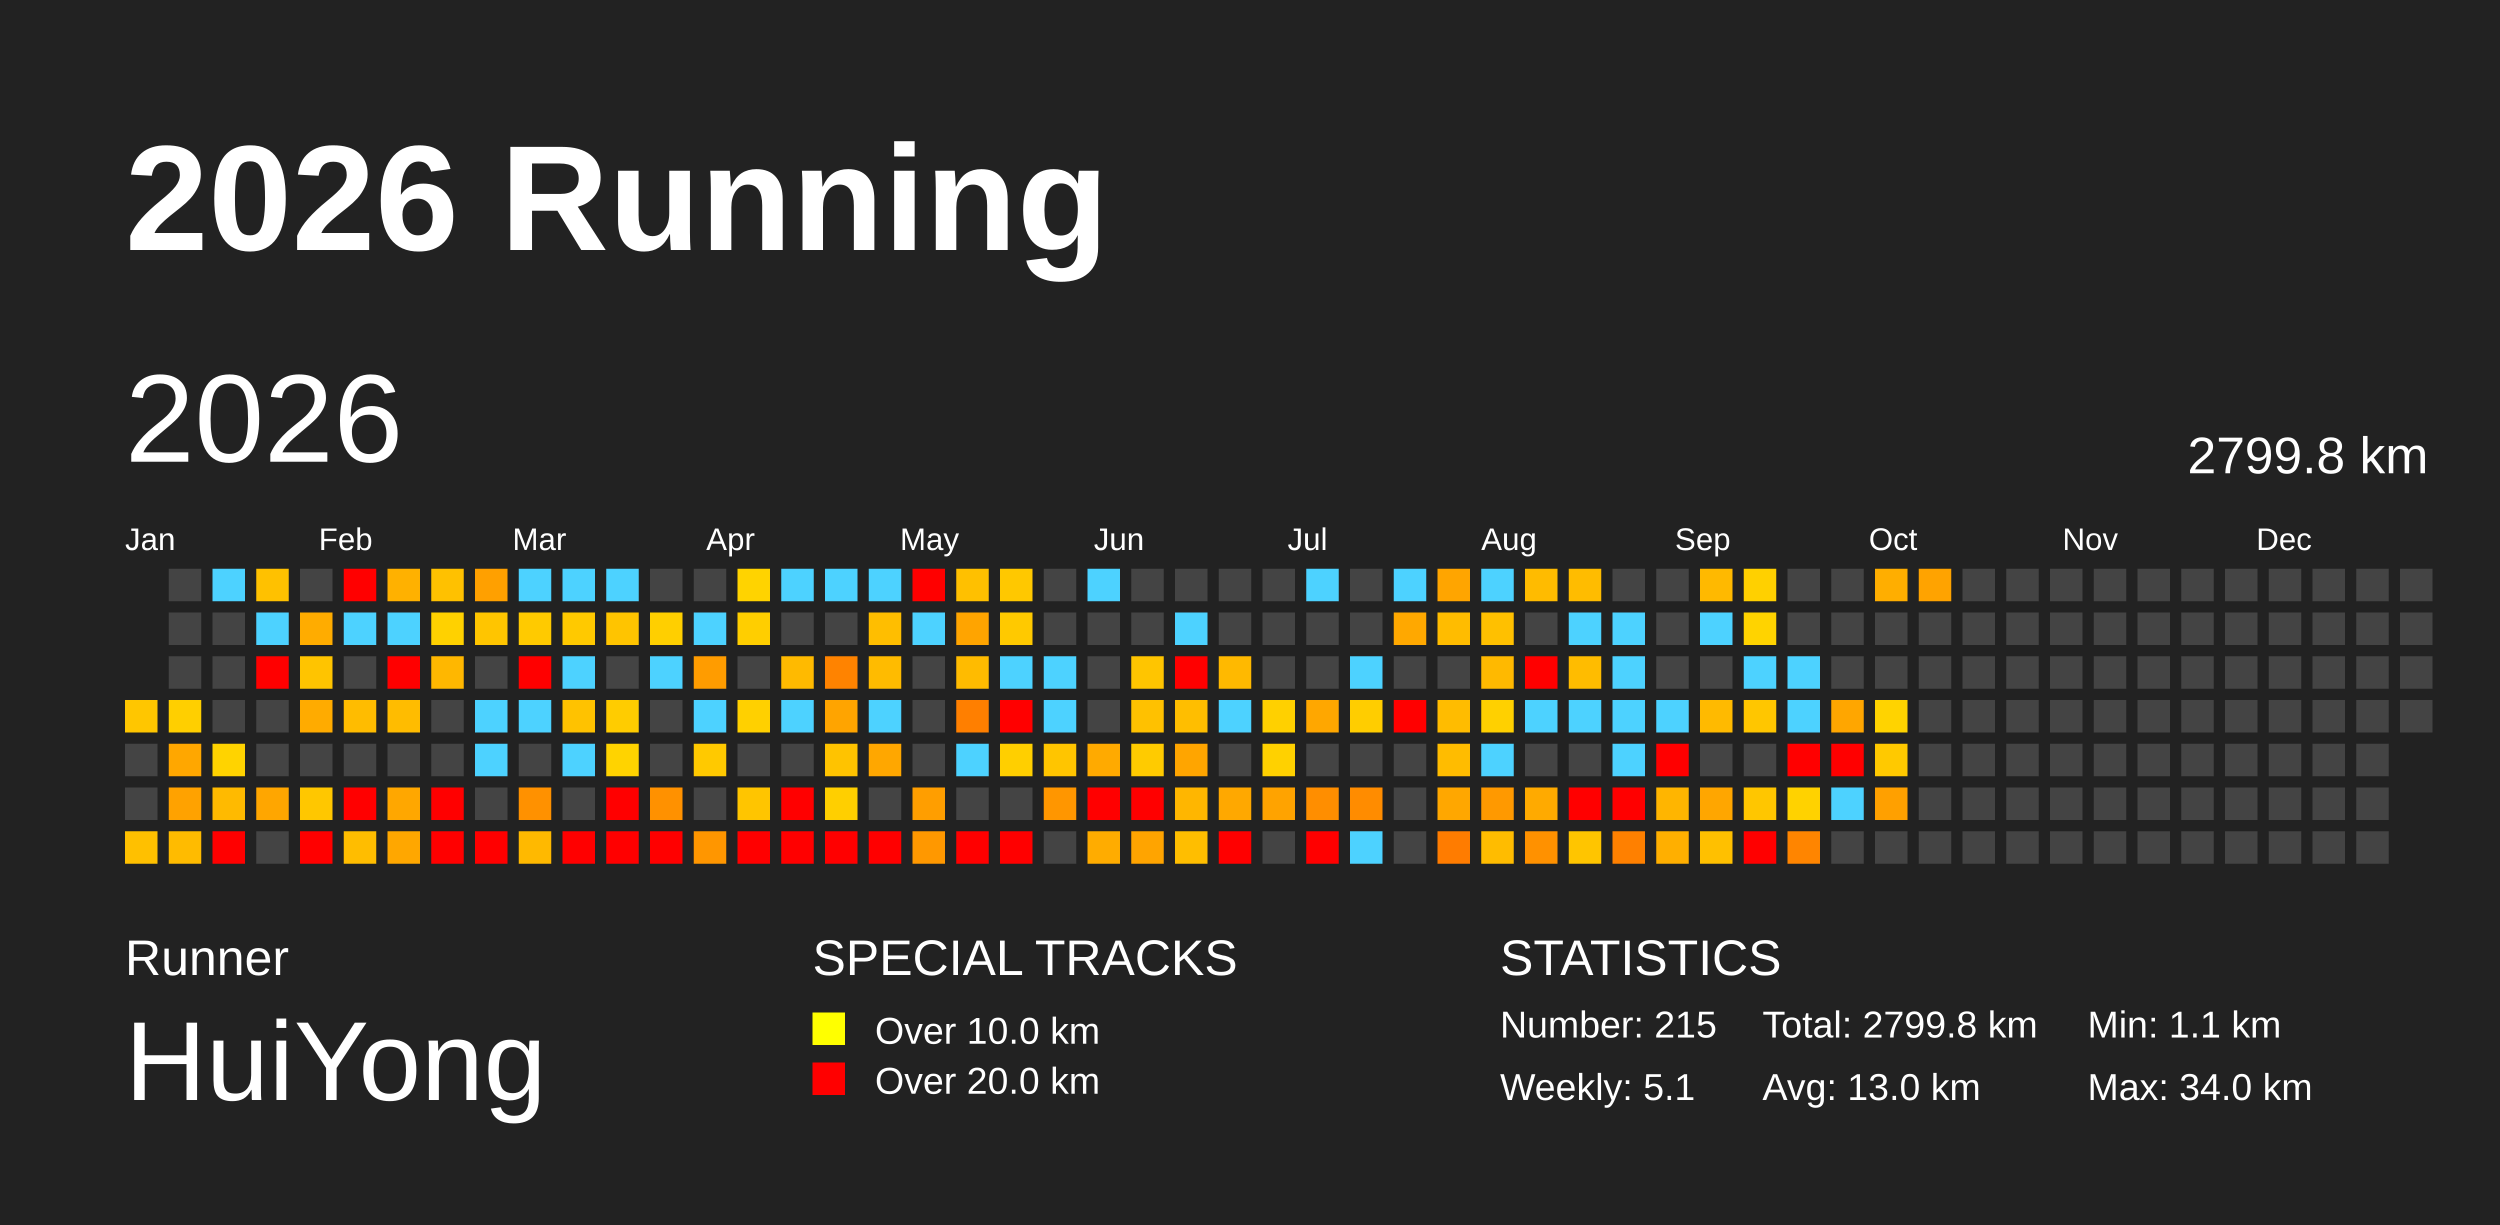
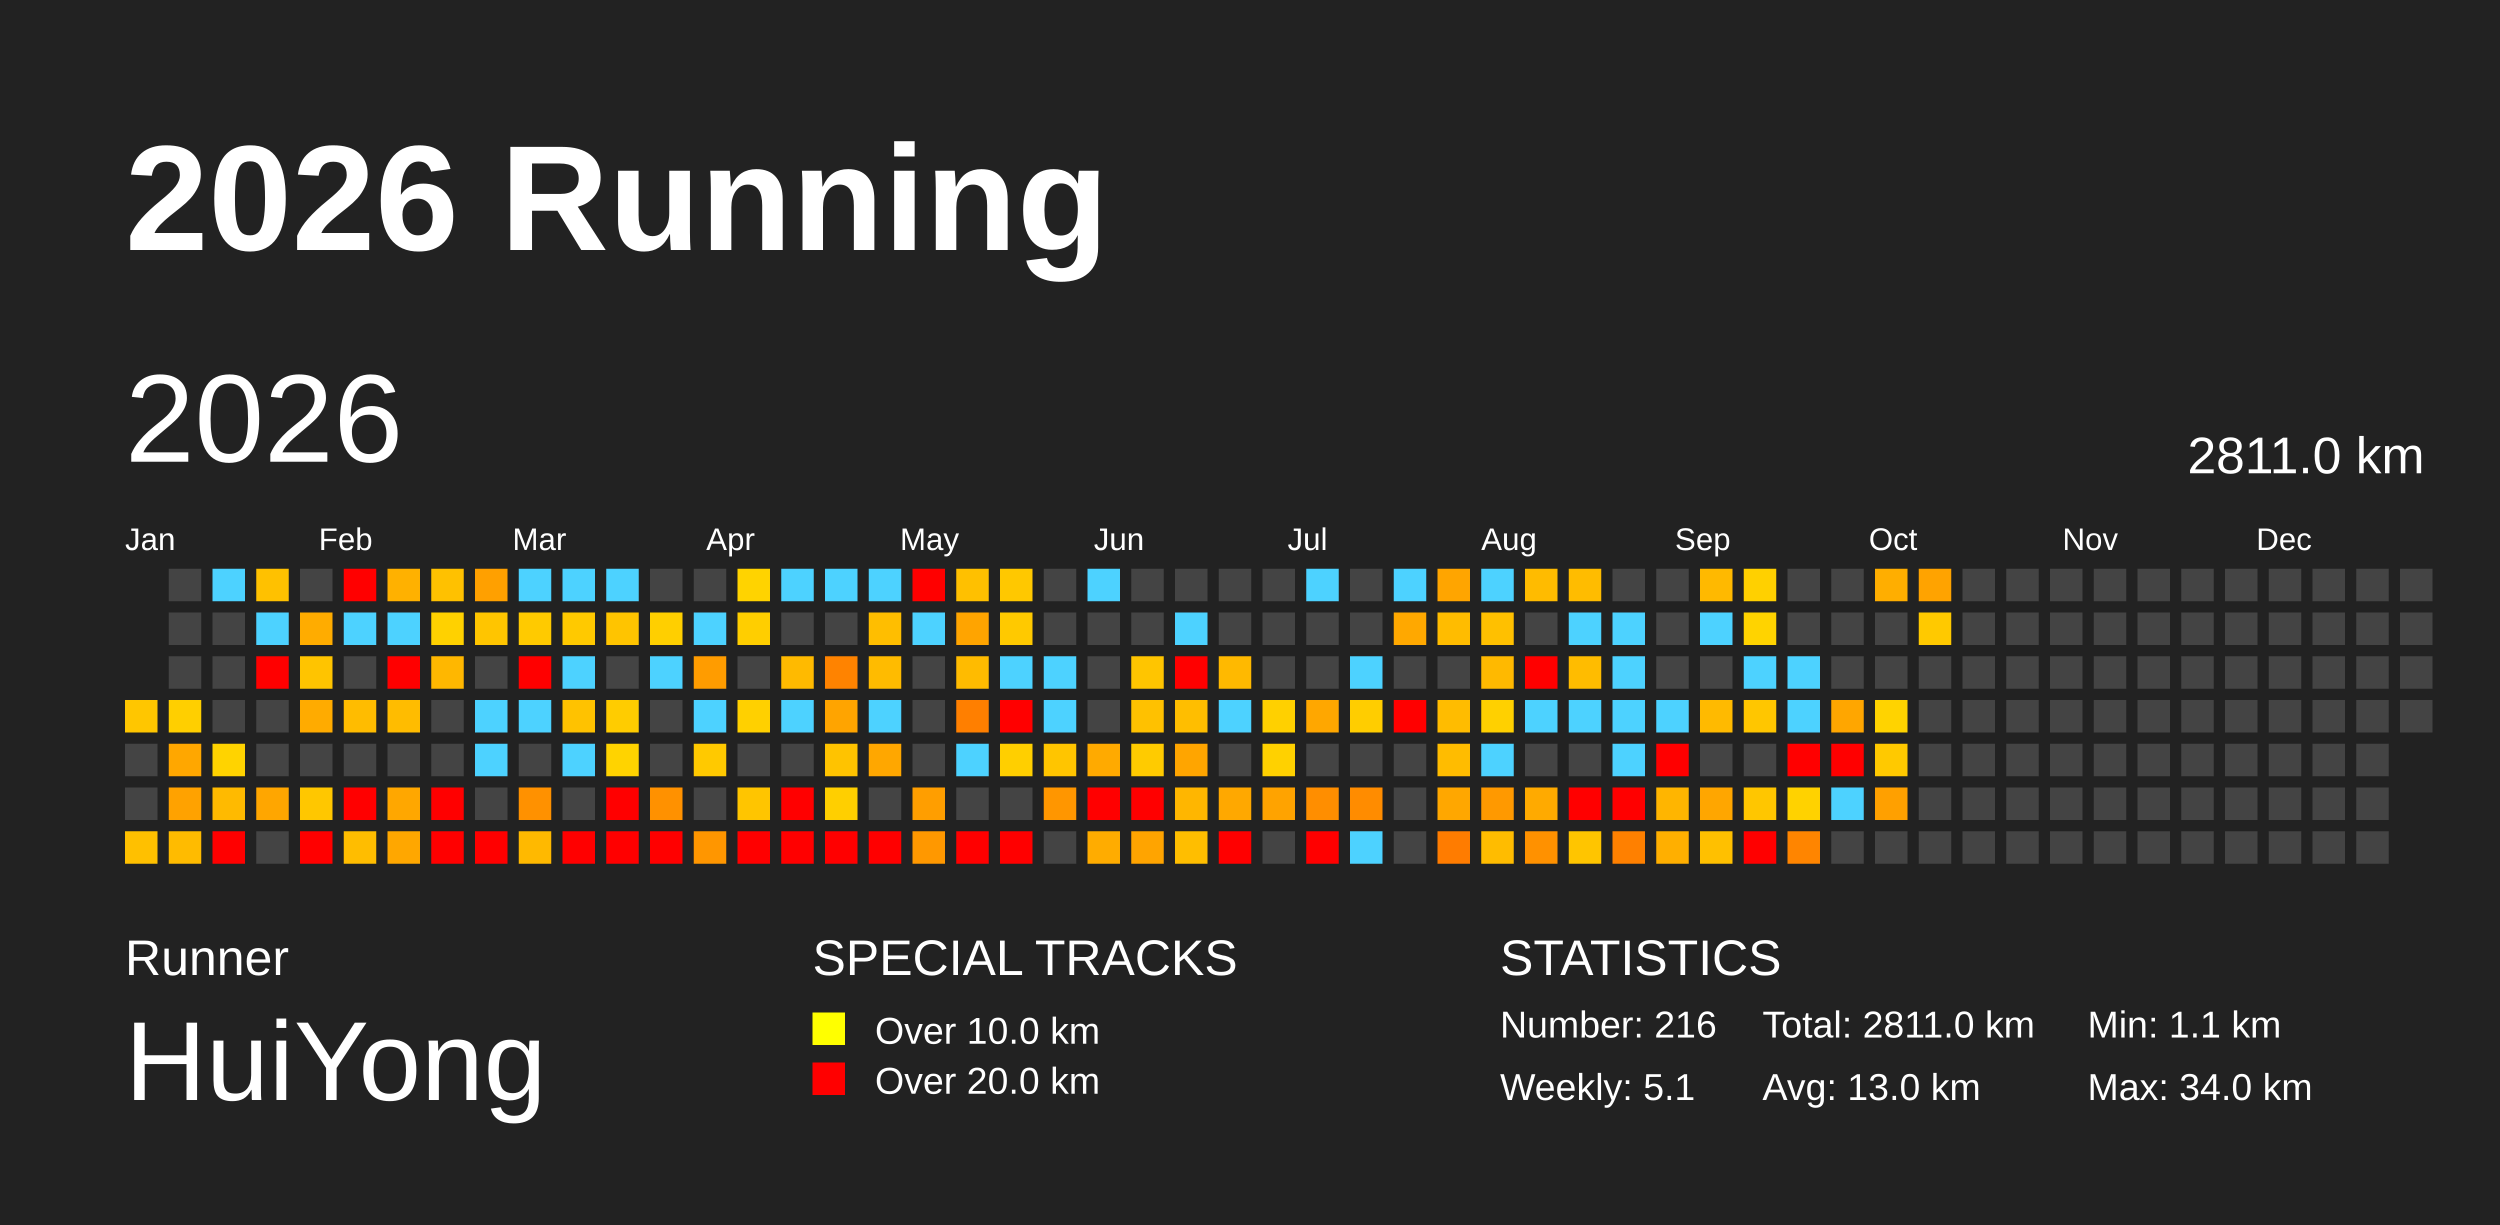
<svg xmlns="http://www.w3.org/2000/svg" baseProfile="full" height="98mm" version="1.1" viewBox="0,0,200,98" width="200mm">
  <defs />
  <rect fill="#222222" height="98" width="200" x="0" y="0" />
  <text fill="#FFFFFF" style="font-size:12px; font-family:Arial; font-weight:bold;" x="10" y="20">2026 Running</text>
  <text fill="#FFFFFF" style="font-size:4px; font-family:Arial" x="10" y="78">Runner</text>
  <text fill="#FFFFFF" style="font-size:9px; font-family:Arial" x="10" y="88">HuiYong</text>
  <text fill="#FFFFFF" style="font-size:4px; font-family:Arial" x="65" y="78">SPECIAL TRACKS</text>
  <rect fill="yellow" height="2.6" width="2.6" x="65" y="81" />
  <text fill="#FFFFFF" style="font-size:3px; font-family:Arial" x="70" y="83.5">Over 10.0 km</text>
  <rect fill="red" height="2.6" width="2.6" x="65" y="85" />
  <text fill="#FFFFFF" style="font-size:3px; font-family:Arial" x="70" y="87.5">Over 20.0 km</text>
  <text fill="#FFFFFF" style="font-size:4px; font-family:Arial" x="120" y="78">STATISTICS</text>
-   <text fill="#FFFFFF" style="font-size:3px; font-family:Arial" x="120" y="83">Number: 215</text>
+   <text fill="#FFFFFF" style="font-size:3px; font-family:Arial" x="120" y="83">Number: 216</text>
  <text fill="#FFFFFF" style="font-size:3px; font-family:Arial" x="120" y="88">Weekly: 5.1</text>
-   <text fill="#FFFFFF" style="font-size:3px; font-family:Arial" x="141" y="83">Total: 2799.8 km</text>
+   <text fill="#FFFFFF" style="font-size:3px; font-family:Arial" x="141" y="83">Total: 2811.0 km</text>
  <text fill="#FFFFFF" style="font-size:3px; font-family:Arial" x="141" y="88">Avg: 13.0 km</text>
  <text fill="#FFFFFF" style="font-size:3px; font-family:Arial" x="167" y="83">Min: 1.1 km</text>
  <text fill="#FFFFFF" style="font-size:3px; font-family:Arial" x="167" y="88">Max: 34.0 km</text>
  <text dominant-baseline="hanging" fill="#FFFFFF" style="font-size:10.0px; font-family:Arial;" x="10" y="30">2026</text>
-   <text dominant-baseline="hanging" fill="#FFFFFF" style="font-size:4.125px; font-family:Arial;" x="175" y="35">2799.8 km</text>
+   <text dominant-baseline="hanging" fill="#FFFFFF" style="font-size:4.125px; font-family:Arial;" x="175" y="35">2811.0 km</text>
  <text fill="#FFFFFF" style="font-size:2.5px; font-family:Arial" x="10.0" y="44">Jan</text>
  <text fill="#FFFFFF" style="font-size:2.5px; font-family:Arial" x="25.5" y="44">Feb</text>
  <text fill="#FFFFFF" style="font-size:2.5px; font-family:Arial" x="41.0" y="44">Mar</text>
  <text fill="#FFFFFF" style="font-size:2.5px; font-family:Arial" x="56.5" y="44">Apr</text>
  <text fill="#FFFFFF" style="font-size:2.5px; font-family:Arial" x="72.0" y="44">May</text>
  <text fill="#FFFFFF" style="font-size:2.5px; font-family:Arial" x="87.5" y="44">Jun</text>
  <text fill="#FFFFFF" style="font-size:2.5px; font-family:Arial" x="103.0" y="44">Jul</text>
  <text fill="#FFFFFF" style="font-size:2.5px; font-family:Arial" x="118.5" y="44">Aug</text>
  <text fill="#FFFFFF" style="font-size:2.5px; font-family:Arial" x="134.0" y="44">Sep</text>
  <text fill="#FFFFFF" style="font-size:2.5px; font-family:Arial" x="149.5" y="44">Oct</text>
  <text fill="#FFFFFF" style="font-size:2.5px; font-family:Arial" x="165.0" y="44">Nov</text>
  <text fill="#FFFFFF" style="font-size:2.5px; font-family:Arial" x="180.5" y="44">Dec</text>
  <rect fill="#ffc600" height="2.6" width="2.6" x="10.0" y="56.0" />
  <rect fill="#444444" height="2.6" width="2.6" x="10.0" y="59.5" />
  <rect fill="#444444" height="2.6" width="2.6" x="10.0" y="63.0" />
  <rect fill="#ffc000" height="2.6" width="2.6" x="10.0" y="66.5" />
  <rect fill="#444444" height="2.6" width="2.6" x="13.5" y="45.5" />
  <rect fill="#444444" height="2.6" width="2.6" x="13.5" y="49.0" />
  <rect fill="#444444" height="2.6" width="2.6" x="13.5" y="52.5" />
  <rect fill="#ffcf00" height="2.6" width="2.6" x="13.5" y="56.0" />
  <rect fill="#ffa700" height="2.6" width="2.6" x="13.5" y="59.5" />
  <rect fill="#ffa200" height="2.6" width="2.6" x="13.5" y="63.0" />
  <rect fill="#ffbb00" height="2.6" width="2.6" x="13.5" y="66.5" />
  <rect fill="#4dd2ff" height="2.6" width="2.6" x="17.0" y="45.5" />
  <rect fill="#444444" height="2.6" width="2.6" x="17.0" y="49.0" />
  <rect fill="#444444" height="2.6" width="2.6" x="17.0" y="52.5" />
  <rect fill="#444444" height="2.6" width="2.6" x="17.0" y="56.0" />
  <rect fill="#ffd300" height="2.6" width="2.6" x="17.0" y="59.5" />
  <rect fill="#ffba00" height="2.6" width="2.6" x="17.0" y="63.0" />
  <rect fill="red" height="2.6" width="2.6" x="17.0" y="66.5" />
  <rect fill="#ffc100" height="2.6" width="2.6" x="20.5" y="45.5" />
  <rect fill="#4dd2ff" height="2.6" width="2.6" x="20.5" y="49.0" />
  <rect fill="red" height="2.6" width="2.6" x="20.5" y="52.5" />
  <rect fill="#444444" height="2.6" width="2.6" x="20.5" y="56.0" />
  <rect fill="#444444" height="2.6" width="2.6" x="20.5" y="59.5" />
  <rect fill="#ffa600" height="2.6" width="2.6" x="20.5" y="63.0" />
  <rect fill="#444444" height="2.6" width="2.6" x="20.5" y="66.5" />
  <rect fill="#444444" height="2.6" width="2.6" x="24.0" y="45.5" />
  <rect fill="#ffac00" height="2.6" width="2.6" x="24.0" y="49.0" />
  <rect fill="#ffc400" height="2.6" width="2.6" x="24.0" y="52.5" />
  <rect fill="#ffab00" height="2.6" width="2.6" x="24.0" y="56.0" />
  <rect fill="#444444" height="2.6" width="2.6" x="24.0" y="59.5" />
  <rect fill="#ffc700" height="2.6" width="2.6" x="24.0" y="63.0" />
  <rect fill="red" height="2.6" width="2.6" x="24.0" y="66.5" />
  <rect fill="red" height="2.6" width="2.6" x="27.5" y="45.5" />
  <rect fill="#4dd2ff" height="2.6" width="2.6" x="27.5" y="49.0" />
  <rect fill="#444444" height="2.6" width="2.6" x="27.5" y="52.5" />
  <rect fill="#ffbc00" height="2.6" width="2.6" x="27.5" y="56.0" />
  <rect fill="#444444" height="2.6" width="2.6" x="27.5" y="59.5" />
  <rect fill="red" height="2.6" width="2.6" x="27.5" y="63.0" />
  <rect fill="#ffbd00" height="2.6" width="2.6" x="27.5" y="66.5" />
  <rect fill="#ffb100" height="2.6" width="2.6" x="31.0" y="45.5" />
  <rect fill="#4dd2ff" height="2.6" width="2.6" x="31.0" y="49.0" />
  <rect fill="red" height="2.6" width="2.6" x="31.0" y="52.5" />
  <rect fill="#ffbc00" height="2.6" width="2.6" x="31.0" y="56.0" />
  <rect fill="#444444" height="2.6" width="2.6" x="31.0" y="59.5" />
  <rect fill="#ffa700" height="2.6" width="2.6" x="31.0" y="63.0" />
  <rect fill="#ffa700" height="2.6" width="2.6" x="31.0" y="66.5" />
  <rect fill="#ffc100" height="2.6" width="2.6" x="34.5" y="45.5" />
  <rect fill="#ffd100" height="2.6" width="2.6" x="34.5" y="49.0" />
  <rect fill="#ffb700" height="2.6" width="2.6" x="34.5" y="52.5" />
  <rect fill="#444444" height="2.6" width="2.6" x="34.5" y="56.0" />
  <rect fill="#444444" height="2.6" width="2.6" x="34.5" y="59.5" />
  <rect fill="red" height="2.6" width="2.6" x="34.5" y="63.0" />
  <rect fill="red" height="2.6" width="2.6" x="34.5" y="66.5" />
  <rect fill="#ffa000" height="2.6" width="2.6" x="38.0" y="45.5" />
  <rect fill="#ffc500" height="2.6" width="2.6" x="38.0" y="49.0" />
  <rect fill="#444444" height="2.6" width="2.6" x="38.0" y="52.5" />
  <rect fill="#4dd2ff" height="2.6" width="2.6" x="38.0" y="56.0" />
  <rect fill="#4dd2ff" height="2.6" width="2.6" x="38.0" y="59.5" />
  <rect fill="#444444" height="2.6" width="2.6" x="38.0" y="63.0" />
  <rect fill="red" height="2.6" width="2.6" x="38.0" y="66.5" />
  <rect fill="#4dd2ff" height="2.6" width="2.6" x="41.5" y="45.5" />
  <rect fill="#ffca00" height="2.6" width="2.6" x="41.5" y="49.0" />
  <rect fill="red" height="2.6" width="2.6" x="41.5" y="52.5" />
  <rect fill="#4dd2ff" height="2.6" width="2.6" x="41.5" y="56.0" />
  <rect fill="#444444" height="2.6" width="2.6" x="41.5" y="59.5" />
  <rect fill="#ff9100" height="2.6" width="2.6" x="41.5" y="63.0" />
  <rect fill="#ffb900" height="2.6" width="2.6" x="41.5" y="66.5" />
  <rect fill="#4dd2ff" height="2.6" width="2.6" x="45.0" y="45.5" />
  <rect fill="#ffc900" height="2.6" width="2.6" x="45.0" y="49.0" />
  <rect fill="#4dd2ff" height="2.6" width="2.6" x="45.0" y="52.5" />
  <rect fill="#ffc200" height="2.6" width="2.6" x="45.0" y="56.0" />
  <rect fill="#4dd2ff" height="2.6" width="2.6" x="45.0" y="59.5" />
  <rect fill="#444444" height="2.6" width="2.6" x="45.0" y="63.0" />
  <rect fill="red" height="2.6" width="2.6" x="45.0" y="66.5" />
  <rect fill="#4dd2ff" height="2.6" width="2.6" x="48.5" y="45.5" />
  <rect fill="#ffc400" height="2.6" width="2.6" x="48.5" y="49.0" />
  <rect fill="#444444" height="2.6" width="2.6" x="48.5" y="52.5" />
  <rect fill="#ffcc00" height="2.6" width="2.6" x="48.5" y="56.0" />
  <rect fill="#ffd300" height="2.6" width="2.6" x="48.5" y="59.5" />
  <rect fill="red" height="2.6" width="2.6" x="48.5" y="63.0" />
  <rect fill="red" height="2.6" width="2.6" x="48.5" y="66.5" />
  <rect fill="#444444" height="2.6" width="2.6" x="52.0" y="45.5" />
  <rect fill="#ffcf00" height="2.6" width="2.6" x="52.0" y="49.0" />
  <rect fill="#4dd2ff" height="2.6" width="2.6" x="52.0" y="52.5" />
  <rect fill="#444444" height="2.6" width="2.6" x="52.0" y="56.0" />
  <rect fill="#444444" height="2.6" width="2.6" x="52.0" y="59.5" />
  <rect fill="#ff9100" height="2.6" width="2.6" x="52.0" y="63.0" />
  <rect fill="red" height="2.6" width="2.6" x="52.0" y="66.5" />
  <rect fill="#444444" height="2.6" width="2.6" x="55.5" y="45.5" />
  <rect fill="#4dd2ff" height="2.6" width="2.6" x="55.5" y="49.0" />
  <rect fill="#ff9c00" height="2.6" width="2.6" x="55.5" y="52.5" />
  <rect fill="#4dd2ff" height="2.6" width="2.6" x="55.5" y="56.0" />
  <rect fill="#ffc900" height="2.6" width="2.6" x="55.5" y="59.5" />
  <rect fill="#444444" height="2.6" width="2.6" x="55.5" y="63.0" />
  <rect fill="#ff9600" height="2.6" width="2.6" x="55.5" y="66.5" />
  <rect fill="#ffd300" height="2.6" width="2.6" x="59.0" y="45.5" />
  <rect fill="#ffce00" height="2.6" width="2.6" x="59.0" y="49.0" />
  <rect fill="#444444" height="2.6" width="2.6" x="59.0" y="52.5" />
  <rect fill="#ffd000" height="2.6" width="2.6" x="59.0" y="56.0" />
  <rect fill="#444444" height="2.6" width="2.6" x="59.0" y="59.5" />
  <rect fill="#ffc500" height="2.6" width="2.6" x="59.0" y="63.0" />
  <rect fill="red" height="2.6" width="2.6" x="59.0" y="66.5" />
  <rect fill="#4dd2ff" height="2.6" width="2.6" x="62.5" y="45.5" />
  <rect fill="#444444" height="2.6" width="2.6" x="62.5" y="49.0" />
  <rect fill="#ffba00" height="2.6" width="2.6" x="62.5" y="52.5" />
  <rect fill="#4dd2ff" height="2.6" width="2.6" x="62.5" y="56.0" />
  <rect fill="#444444" height="2.6" width="2.6" x="62.5" y="59.5" />
  <rect fill="red" height="2.6" width="2.6" x="62.5" y="63.0" />
  <rect fill="red" height="2.6" width="2.6" x="62.5" y="66.5" />
  <rect fill="#4dd2ff" height="2.6" width="2.6" x="66.0" y="45.5" />
  <rect fill="#444444" height="2.6" width="2.6" x="66.0" y="49.0" />
  <rect fill="#ff8300" height="2.6" width="2.6" x="66.0" y="52.5" />
  <rect fill="#ffa400" height="2.6" width="2.6" x="66.0" y="56.0" />
  <rect fill="#ffc300" height="2.6" width="2.6" x="66.0" y="59.5" />
  <rect fill="#ffcf00" height="2.6" width="2.6" x="66.0" y="63.0" />
  <rect fill="red" height="2.6" width="2.6" x="66.0" y="66.5" />
  <rect fill="#4dd2ff" height="2.6" width="2.6" x="69.5" y="45.5" />
  <rect fill="#ffbe00" height="2.6" width="2.6" x="69.5" y="49.0" />
  <rect fill="#ffbb00" height="2.6" width="2.6" x="69.5" y="52.5" />
  <rect fill="#4dd2ff" height="2.6" width="2.6" x="69.5" y="56.0" />
  <rect fill="#ffa700" height="2.6" width="2.6" x="69.5" y="59.5" />
  <rect fill="#444444" height="2.6" width="2.6" x="69.5" y="63.0" />
  <rect fill="red" height="2.6" width="2.6" x="69.5" y="66.5" />
  <rect fill="red" height="2.6" width="2.6" x="73.0" y="45.5" />
  <rect fill="#4dd2ff" height="2.6" width="2.6" x="73.0" y="49.0" />
  <rect fill="#444444" height="2.6" width="2.6" x="73.0" y="52.5" />
  <rect fill="#444444" height="2.6" width="2.6" x="73.0" y="56.0" />
  <rect fill="#444444" height="2.6" width="2.6" x="73.0" y="59.5" />
  <rect fill="#ff9e00" height="2.6" width="2.6" x="73.0" y="63.0" />
  <rect fill="#ff9800" height="2.6" width="2.6" x="73.0" y="66.5" />
  <rect fill="#ffc000" height="2.6" width="2.6" x="76.5" y="45.5" />
  <rect fill="#ffa400" height="2.6" width="2.6" x="76.5" y="49.0" />
  <rect fill="#ffbb00" height="2.6" width="2.6" x="76.5" y="52.5" />
  <rect fill="#ff7f00" height="2.6" width="2.6" x="76.5" y="56.0" />
  <rect fill="#4dd2ff" height="2.6" width="2.6" x="76.5" y="59.5" />
  <rect fill="#444444" height="2.6" width="2.6" x="76.5" y="63.0" />
  <rect fill="red" height="2.6" width="2.6" x="76.5" y="66.5" />
  <rect fill="#ffc800" height="2.6" width="2.6" x="80.0" y="45.5" />
  <rect fill="#ffc900" height="2.6" width="2.6" x="80.0" y="49.0" />
  <rect fill="#4dd2ff" height="2.6" width="2.6" x="80.0" y="52.5" />
  <rect fill="red" height="2.6" width="2.6" x="80.0" y="56.0" />
  <rect fill="#ffcf00" height="2.6" width="2.6" x="80.0" y="59.5" />
  <rect fill="#444444" height="2.6" width="2.6" x="80.0" y="63.0" />
  <rect fill="red" height="2.6" width="2.6" x="80.0" y="66.5" />
  <rect fill="#444444" height="2.6" width="2.6" x="83.5" y="45.5" />
  <rect fill="#444444" height="2.6" width="2.6" x="83.5" y="49.0" />
  <rect fill="#4dd2ff" height="2.6" width="2.6" x="83.5" y="52.5" />
  <rect fill="#4dd2ff" height="2.6" width="2.6" x="83.5" y="56.0" />
  <rect fill="#ffc500" height="2.6" width="2.6" x="83.5" y="59.5" />
  <rect fill="#ff9600" height="2.6" width="2.6" x="83.5" y="63.0" />
  <rect fill="#444444" height="2.6" width="2.6" x="83.5" y="66.5" />
  <rect fill="#4dd2ff" height="2.6" width="2.6" x="87.0" y="45.5" />
  <rect fill="#444444" height="2.6" width="2.6" x="87.0" y="49.0" />
  <rect fill="#444444" height="2.6" width="2.6" x="87.0" y="52.5" />
  <rect fill="#444444" height="2.6" width="2.6" x="87.0" y="56.0" />
  <rect fill="#ffaa00" height="2.6" width="2.6" x="87.0" y="59.5" />
  <rect fill="red" height="2.6" width="2.6" x="87.0" y="63.0" />
  <rect fill="#ffac00" height="2.6" width="2.6" x="87.0" y="66.5" />
  <rect fill="#444444" height="2.6" width="2.6" x="90.5" y="45.5" />
  <rect fill="#444444" height="2.6" width="2.6" x="90.5" y="49.0" />
  <rect fill="#ffc500" height="2.6" width="2.6" x="90.5" y="52.5" />
  <rect fill="#ffc100" height="2.6" width="2.6" x="90.5" y="56.0" />
  <rect fill="#ffcb00" height="2.6" width="2.6" x="90.5" y="59.5" />
  <rect fill="red" height="2.6" width="2.6" x="90.5" y="63.0" />
  <rect fill="#ffa400" height="2.6" width="2.6" x="90.5" y="66.5" />
  <rect fill="#444444" height="2.6" width="2.6" x="94.0" y="45.5" />
  <rect fill="#4dd2ff" height="2.6" width="2.6" x="94.0" y="49.0" />
  <rect fill="red" height="2.6" width="2.6" x="94.0" y="52.5" />
  <rect fill="#ffbe00" height="2.6" width="2.6" x="94.0" y="56.0" />
  <rect fill="#ffa500" height="2.6" width="2.6" x="94.0" y="59.5" />
  <rect fill="#ffb600" height="2.6" width="2.6" x="94.0" y="63.0" />
  <rect fill="#ffbe00" height="2.6" width="2.6" x="94.0" y="66.5" />
  <rect fill="#444444" height="2.6" width="2.6" x="97.5" y="45.5" />
  <rect fill="#444444" height="2.6" width="2.6" x="97.5" y="49.0" />
  <rect fill="#ffb900" height="2.6" width="2.6" x="97.5" y="52.5" />
  <rect fill="#4dd2ff" height="2.6" width="2.6" x="97.5" y="56.0" />
  <rect fill="#444444" height="2.6" width="2.6" x="97.5" y="59.5" />
  <rect fill="#ffa800" height="2.6" width="2.6" x="97.5" y="63.0" />
  <rect fill="red" height="2.6" width="2.6" x="97.5" y="66.5" />
  <rect fill="#444444" height="2.6" width="2.6" x="101.0" y="45.5" />
  <rect fill="#444444" height="2.6" width="2.6" x="101.0" y="49.0" />
  <rect fill="#444444" height="2.6" width="2.6" x="101.0" y="52.5" />
  <rect fill="#ffd000" height="2.6" width="2.6" x="101.0" y="56.0" />
  <rect fill="#ffd100" height="2.6" width="2.6" x="101.0" y="59.5" />
  <rect fill="#ffa300" height="2.6" width="2.6" x="101.0" y="63.0" />
  <rect fill="#444444" height="2.6" width="2.6" x="101.0" y="66.5" />
  <rect fill="#4dd2ff" height="2.6" width="2.6" x="104.5" y="45.5" />
  <rect fill="#444444" height="2.6" width="2.6" x="104.5" y="49.0" />
  <rect fill="#444444" height="2.6" width="2.6" x="104.5" y="52.5" />
  <rect fill="#ffa700" height="2.6" width="2.6" x="104.5" y="56.0" />
  <rect fill="#444444" height="2.6" width="2.6" x="104.5" y="59.5" />
  <rect fill="#ff8e00" height="2.6" width="2.6" x="104.5" y="63.0" />
  <rect fill="red" height="2.6" width="2.6" x="104.5" y="66.5" />
  <rect fill="#444444" height="2.6" width="2.6" x="108.0" y="45.5" />
  <rect fill="#444444" height="2.6" width="2.6" x="108.0" y="49.0" />
  <rect fill="#4dd2ff" height="2.6" width="2.6" x="108.0" y="52.5" />
  <rect fill="#ffcd00" height="2.6" width="2.6" x="108.0" y="56.0" />
  <rect fill="#444444" height="2.6" width="2.6" x="108.0" y="59.5" />
  <rect fill="#ff8c00" height="2.6" width="2.6" x="108.0" y="63.0" />
  <rect fill="#4dd2ff" height="2.6" width="2.6" x="108.0" y="66.5" />
  <rect fill="#4dd2ff" height="2.6" width="2.6" x="111.5" y="45.5" />
  <rect fill="#ffa800" height="2.6" width="2.6" x="111.5" y="49.0" />
  <rect fill="#444444" height="2.6" width="2.6" x="111.5" y="52.5" />
  <rect fill="red" height="2.6" width="2.6" x="111.5" y="56.0" />
  <rect fill="#444444" height="2.6" width="2.6" x="111.5" y="59.5" />
  <rect fill="#444444" height="2.6" width="2.6" x="111.5" y="63.0" />
  <rect fill="#444444" height="2.6" width="2.6" x="111.5" y="66.5" />
  <rect fill="#ffa500" height="2.6" width="2.6" x="115.0" y="45.5" />
  <rect fill="#ffbc00" height="2.6" width="2.6" x="115.0" y="49.0" />
  <rect fill="#444444" height="2.6" width="2.6" x="115.0" y="52.5" />
  <rect fill="#ffbc00" height="2.6" width="2.6" x="115.0" y="56.0" />
  <rect fill="#ffbc00" height="2.6" width="2.6" x="115.0" y="59.5" />
  <rect fill="#ffa700" height="2.6" width="2.6" x="115.0" y="63.0" />
  <rect fill="#ff7c00" height="2.6" width="2.6" x="115.0" y="66.5" />
  <rect fill="#4dd2ff" height="2.6" width="2.6" x="118.5" y="45.5" />
  <rect fill="#ffc000" height="2.6" width="2.6" x="118.5" y="49.0" />
  <rect fill="#ffb900" height="2.6" width="2.6" x="118.5" y="52.5" />
  <rect fill="#ffd000" height="2.6" width="2.6" x="118.5" y="56.0" />
  <rect fill="#4dd2ff" height="2.6" width="2.6" x="118.5" y="59.5" />
  <rect fill="#ff9900" height="2.6" width="2.6" x="118.5" y="63.0" />
  <rect fill="#ffbc00" height="2.6" width="2.6" x="118.5" y="66.5" />
  <rect fill="#ffbb00" height="2.6" width="2.6" x="122.0" y="45.5" />
  <rect fill="#444444" height="2.6" width="2.6" x="122.0" y="49.0" />
  <rect fill="red" height="2.6" width="2.6" x="122.0" y="52.5" />
  <rect fill="#4dd2ff" height="2.6" width="2.6" x="122.0" y="56.0" />
  <rect fill="#444444" height="2.6" width="2.6" x="122.0" y="59.5" />
  <rect fill="#ffaa00" height="2.6" width="2.6" x="122.0" y="63.0" />
  <rect fill="#ff9100" height="2.6" width="2.6" x="122.0" y="66.5" />
  <rect fill="#ffbc00" height="2.6" width="2.6" x="125.5" y="45.5" />
  <rect fill="#4dd2ff" height="2.6" width="2.6" x="125.5" y="49.0" />
  <rect fill="#ffbc00" height="2.6" width="2.6" x="125.5" y="52.5" />
  <rect fill="#4dd2ff" height="2.6" width="2.6" x="125.5" y="56.0" />
  <rect fill="#444444" height="2.6" width="2.6" x="125.5" y="59.5" />
  <rect fill="red" height="2.6" width="2.6" x="125.5" y="63.0" />
  <rect fill="#ffc500" height="2.6" width="2.6" x="125.5" y="66.5" />
  <rect fill="#444444" height="2.6" width="2.6" x="129.0" y="45.5" />
  <rect fill="#4dd2ff" height="2.6" width="2.6" x="129.0" y="49.0" />
  <rect fill="#4dd2ff" height="2.6" width="2.6" x="129.0" y="52.5" />
  <rect fill="#4dd2ff" height="2.6" width="2.6" x="129.0" y="56.0" />
  <rect fill="#4dd2ff" height="2.6" width="2.6" x="129.0" y="59.5" />
  <rect fill="red" height="2.6" width="2.6" x="129.0" y="63.0" />
  <rect fill="#ff8000" height="2.6" width="2.6" x="129.0" y="66.5" />
  <rect fill="#444444" height="2.6" width="2.6" x="132.5" y="45.5" />
  <rect fill="#444444" height="2.6" width="2.6" x="132.5" y="49.0" />
  <rect fill="#444444" height="2.6" width="2.6" x="132.5" y="52.5" />
  <rect fill="#4dd2ff" height="2.6" width="2.6" x="132.5" y="56.0" />
  <rect fill="red" height="2.6" width="2.6" x="132.5" y="59.5" />
  <rect fill="#ffb500" height="2.6" width="2.6" x="132.5" y="63.0" />
  <rect fill="#ffaf00" height="2.6" width="2.6" x="132.5" y="66.5" />
  <rect fill="#ffb900" height="2.6" width="2.6" x="136.0" y="45.5" />
  <rect fill="#4dd2ff" height="2.6" width="2.6" x="136.0" y="49.0" />
  <rect fill="#444444" height="2.6" width="2.6" x="136.0" y="52.5" />
  <rect fill="#ffba00" height="2.6" width="2.6" x="136.0" y="56.0" />
  <rect fill="#444444" height="2.6" width="2.6" x="136.0" y="59.5" />
  <rect fill="#ffa600" height="2.6" width="2.6" x="136.0" y="63.0" />
  <rect fill="#ffc000" height="2.6" width="2.6" x="136.0" y="66.5" />
  <rect fill="#ffd000" height="2.6" width="2.6" x="139.5" y="45.5" />
  <rect fill="#ffd300" height="2.6" width="2.6" x="139.5" y="49.0" />
  <rect fill="#4dd2ff" height="2.6" width="2.6" x="139.5" y="52.5" />
  <rect fill="#ffc600" height="2.6" width="2.6" x="139.5" y="56.0" />
  <rect fill="#444444" height="2.6" width="2.6" x="139.5" y="59.5" />
  <rect fill="#ffc600" height="2.6" width="2.6" x="139.5" y="63.0" />
  <rect fill="red" height="2.6" width="2.6" x="139.5" y="66.5" />
  <rect fill="#444444" height="2.6" width="2.6" x="143.0" y="45.5" />
  <rect fill="#444444" height="2.6" width="2.6" x="143.0" y="49.0" />
  <rect fill="#4dd2ff" height="2.6" width="2.6" x="143.0" y="52.5" />
  <rect fill="#4dd2ff" height="2.6" width="2.6" x="143.0" y="56.0" />
  <rect fill="red" height="2.6" width="2.6" x="143.0" y="59.5" />
  <rect fill="#ffd200" height="2.6" width="2.6" x="143.0" y="63.0" />
  <rect fill="#ff8500" height="2.6" width="2.6" x="143.0" y="66.5" />
  <rect fill="#444444" height="2.6" width="2.6" x="146.5" y="45.5" />
  <rect fill="#444444" height="2.6" width="2.6" x="146.5" y="49.0" />
  <rect fill="#444444" height="2.6" width="2.6" x="146.5" y="52.5" />
  <rect fill="#ffa600" height="2.6" width="2.6" x="146.5" y="56.0" />
  <rect fill="red" height="2.6" width="2.6" x="146.5" y="59.5" />
  <rect fill="#4dd2ff" height="2.6" width="2.6" x="146.5" y="63.0" />
  <rect fill="#444444" height="2.6" width="2.6" x="146.5" y="66.5" />
  <rect fill="#ffae00" height="2.6" width="2.6" x="150.0" y="45.5" />
  <rect fill="#444444" height="2.6" width="2.6" x="150.0" y="49.0" />
  <rect fill="#444444" height="2.6" width="2.6" x="150.0" y="52.5" />
  <rect fill="#ffd300" height="2.6" width="2.6" x="150.0" y="56.0" />
  <rect fill="#ffc900" height="2.6" width="2.6" x="150.0" y="59.5" />
  <rect fill="#ffa000" height="2.6" width="2.6" x="150.0" y="63.0" />
  <rect fill="#444444" height="2.6" width="2.6" x="150.0" y="66.5" />
  <rect fill="#ffa300" height="2.6" width="2.6" x="153.5" y="45.5" />
-   <rect fill="#444444" height="2.6" width="2.6" x="153.5" y="49.0" />
+   <rect fill="#ffc900" height="2.6" width="2.6" x="153.5" y="49.0" />
  <rect fill="#444444" height="2.6" width="2.6" x="153.5" y="52.5" />
  <rect fill="#444444" height="2.6" width="2.6" x="153.5" y="56.0" />
  <rect fill="#444444" height="2.6" width="2.6" x="153.5" y="59.5" />
  <rect fill="#444444" height="2.6" width="2.6" x="153.5" y="63.0" />
  <rect fill="#444444" height="2.6" width="2.6" x="153.5" y="66.5" />
  <rect fill="#444444" height="2.6" width="2.6" x="157.0" y="45.5" />
  <rect fill="#444444" height="2.6" width="2.6" x="157.0" y="49.0" />
  <rect fill="#444444" height="2.6" width="2.6" x="157.0" y="52.5" />
  <rect fill="#444444" height="2.6" width="2.6" x="157.0" y="56.0" />
  <rect fill="#444444" height="2.6" width="2.6" x="157.0" y="59.5" />
  <rect fill="#444444" height="2.6" width="2.6" x="157.0" y="63.0" />
  <rect fill="#444444" height="2.6" width="2.6" x="157.0" y="66.5" />
  <rect fill="#444444" height="2.6" width="2.6" x="160.5" y="45.5" />
  <rect fill="#444444" height="2.6" width="2.6" x="160.5" y="49.0" />
  <rect fill="#444444" height="2.6" width="2.6" x="160.5" y="52.5" />
  <rect fill="#444444" height="2.6" width="2.6" x="160.5" y="56.0" />
  <rect fill="#444444" height="2.6" width="2.6" x="160.5" y="59.5" />
  <rect fill="#444444" height="2.6" width="2.6" x="160.5" y="63.0" />
  <rect fill="#444444" height="2.6" width="2.6" x="160.5" y="66.5" />
  <rect fill="#444444" height="2.6" width="2.6" x="164.0" y="45.5" />
  <rect fill="#444444" height="2.6" width="2.6" x="164.0" y="49.0" />
  <rect fill="#444444" height="2.6" width="2.6" x="164.0" y="52.5" />
  <rect fill="#444444" height="2.6" width="2.6" x="164.0" y="56.0" />
  <rect fill="#444444" height="2.6" width="2.6" x="164.0" y="59.5" />
  <rect fill="#444444" height="2.6" width="2.6" x="164.0" y="63.0" />
  <rect fill="#444444" height="2.6" width="2.6" x="164.0" y="66.5" />
  <rect fill="#444444" height="2.6" width="2.6" x="167.5" y="45.5" />
  <rect fill="#444444" height="2.6" width="2.6" x="167.5" y="49.0" />
  <rect fill="#444444" height="2.6" width="2.6" x="167.5" y="52.5" />
  <rect fill="#444444" height="2.6" width="2.6" x="167.5" y="56.0" />
  <rect fill="#444444" height="2.6" width="2.6" x="167.5" y="59.5" />
  <rect fill="#444444" height="2.6" width="2.6" x="167.5" y="63.0" />
  <rect fill="#444444" height="2.6" width="2.6" x="167.5" y="66.5" />
  <rect fill="#444444" height="2.6" width="2.6" x="171.0" y="45.5" />
  <rect fill="#444444" height="2.6" width="2.6" x="171.0" y="49.0" />
  <rect fill="#444444" height="2.6" width="2.6" x="171.0" y="52.5" />
  <rect fill="#444444" height="2.6" width="2.6" x="171.0" y="56.0" />
  <rect fill="#444444" height="2.6" width="2.6" x="171.0" y="59.5" />
  <rect fill="#444444" height="2.6" width="2.6" x="171.0" y="63.0" />
  <rect fill="#444444" height="2.6" width="2.6" x="171.0" y="66.5" />
  <rect fill="#444444" height="2.6" width="2.6" x="174.5" y="45.5" />
  <rect fill="#444444" height="2.6" width="2.6" x="174.5" y="49.0" />
  <rect fill="#444444" height="2.6" width="2.6" x="174.5" y="52.5" />
  <rect fill="#444444" height="2.6" width="2.6" x="174.5" y="56.0" />
  <rect fill="#444444" height="2.6" width="2.6" x="174.5" y="59.5" />
  <rect fill="#444444" height="2.6" width="2.6" x="174.5" y="63.0" />
  <rect fill="#444444" height="2.6" width="2.6" x="174.5" y="66.5" />
  <rect fill="#444444" height="2.6" width="2.6" x="178.0" y="45.5" />
  <rect fill="#444444" height="2.6" width="2.6" x="178.0" y="49.0" />
  <rect fill="#444444" height="2.6" width="2.6" x="178.0" y="52.5" />
  <rect fill="#444444" height="2.6" width="2.6" x="178.0" y="56.0" />
  <rect fill="#444444" height="2.6" width="2.6" x="178.0" y="59.5" />
  <rect fill="#444444" height="2.6" width="2.6" x="178.0" y="63.0" />
  <rect fill="#444444" height="2.6" width="2.6" x="178.0" y="66.5" />
  <rect fill="#444444" height="2.6" width="2.6" x="181.5" y="45.5" />
  <rect fill="#444444" height="2.6" width="2.6" x="181.5" y="49.0" />
  <rect fill="#444444" height="2.6" width="2.6" x="181.5" y="52.5" />
  <rect fill="#444444" height="2.6" width="2.6" x="181.5" y="56.0" />
  <rect fill="#444444" height="2.6" width="2.6" x="181.5" y="59.5" />
  <rect fill="#444444" height="2.6" width="2.6" x="181.5" y="63.0" />
  <rect fill="#444444" height="2.6" width="2.6" x="181.5" y="66.5" />
  <rect fill="#444444" height="2.6" width="2.6" x="185.0" y="45.5" />
  <rect fill="#444444" height="2.6" width="2.6" x="185.0" y="49.0" />
  <rect fill="#444444" height="2.6" width="2.6" x="185.0" y="52.5" />
  <rect fill="#444444" height="2.6" width="2.6" x="185.0" y="56.0" />
  <rect fill="#444444" height="2.6" width="2.6" x="185.0" y="59.5" />
  <rect fill="#444444" height="2.6" width="2.6" x="185.0" y="63.0" />
  <rect fill="#444444" height="2.6" width="2.6" x="185.0" y="66.5" />
  <rect fill="#444444" height="2.6" width="2.6" x="188.5" y="45.5" />
  <rect fill="#444444" height="2.6" width="2.6" x="188.5" y="49.0" />
  <rect fill="#444444" height="2.6" width="2.6" x="188.5" y="52.5" />
  <rect fill="#444444" height="2.6" width="2.6" x="188.5" y="56.0" />
  <rect fill="#444444" height="2.6" width="2.6" x="188.5" y="59.5" />
  <rect fill="#444444" height="2.6" width="2.6" x="188.5" y="63.0" />
  <rect fill="#444444" height="2.6" width="2.6" x="188.5" y="66.5" />
  <rect fill="#444444" height="2.6" width="2.6" x="192.0" y="45.5" />
  <rect fill="#444444" height="2.6" width="2.6" x="192.0" y="49.0" />
  <rect fill="#444444" height="2.6" width="2.6" x="192.0" y="52.5" />
  <rect fill="#444444" height="2.6" width="2.6" x="192.0" y="56.0" />
</svg>
